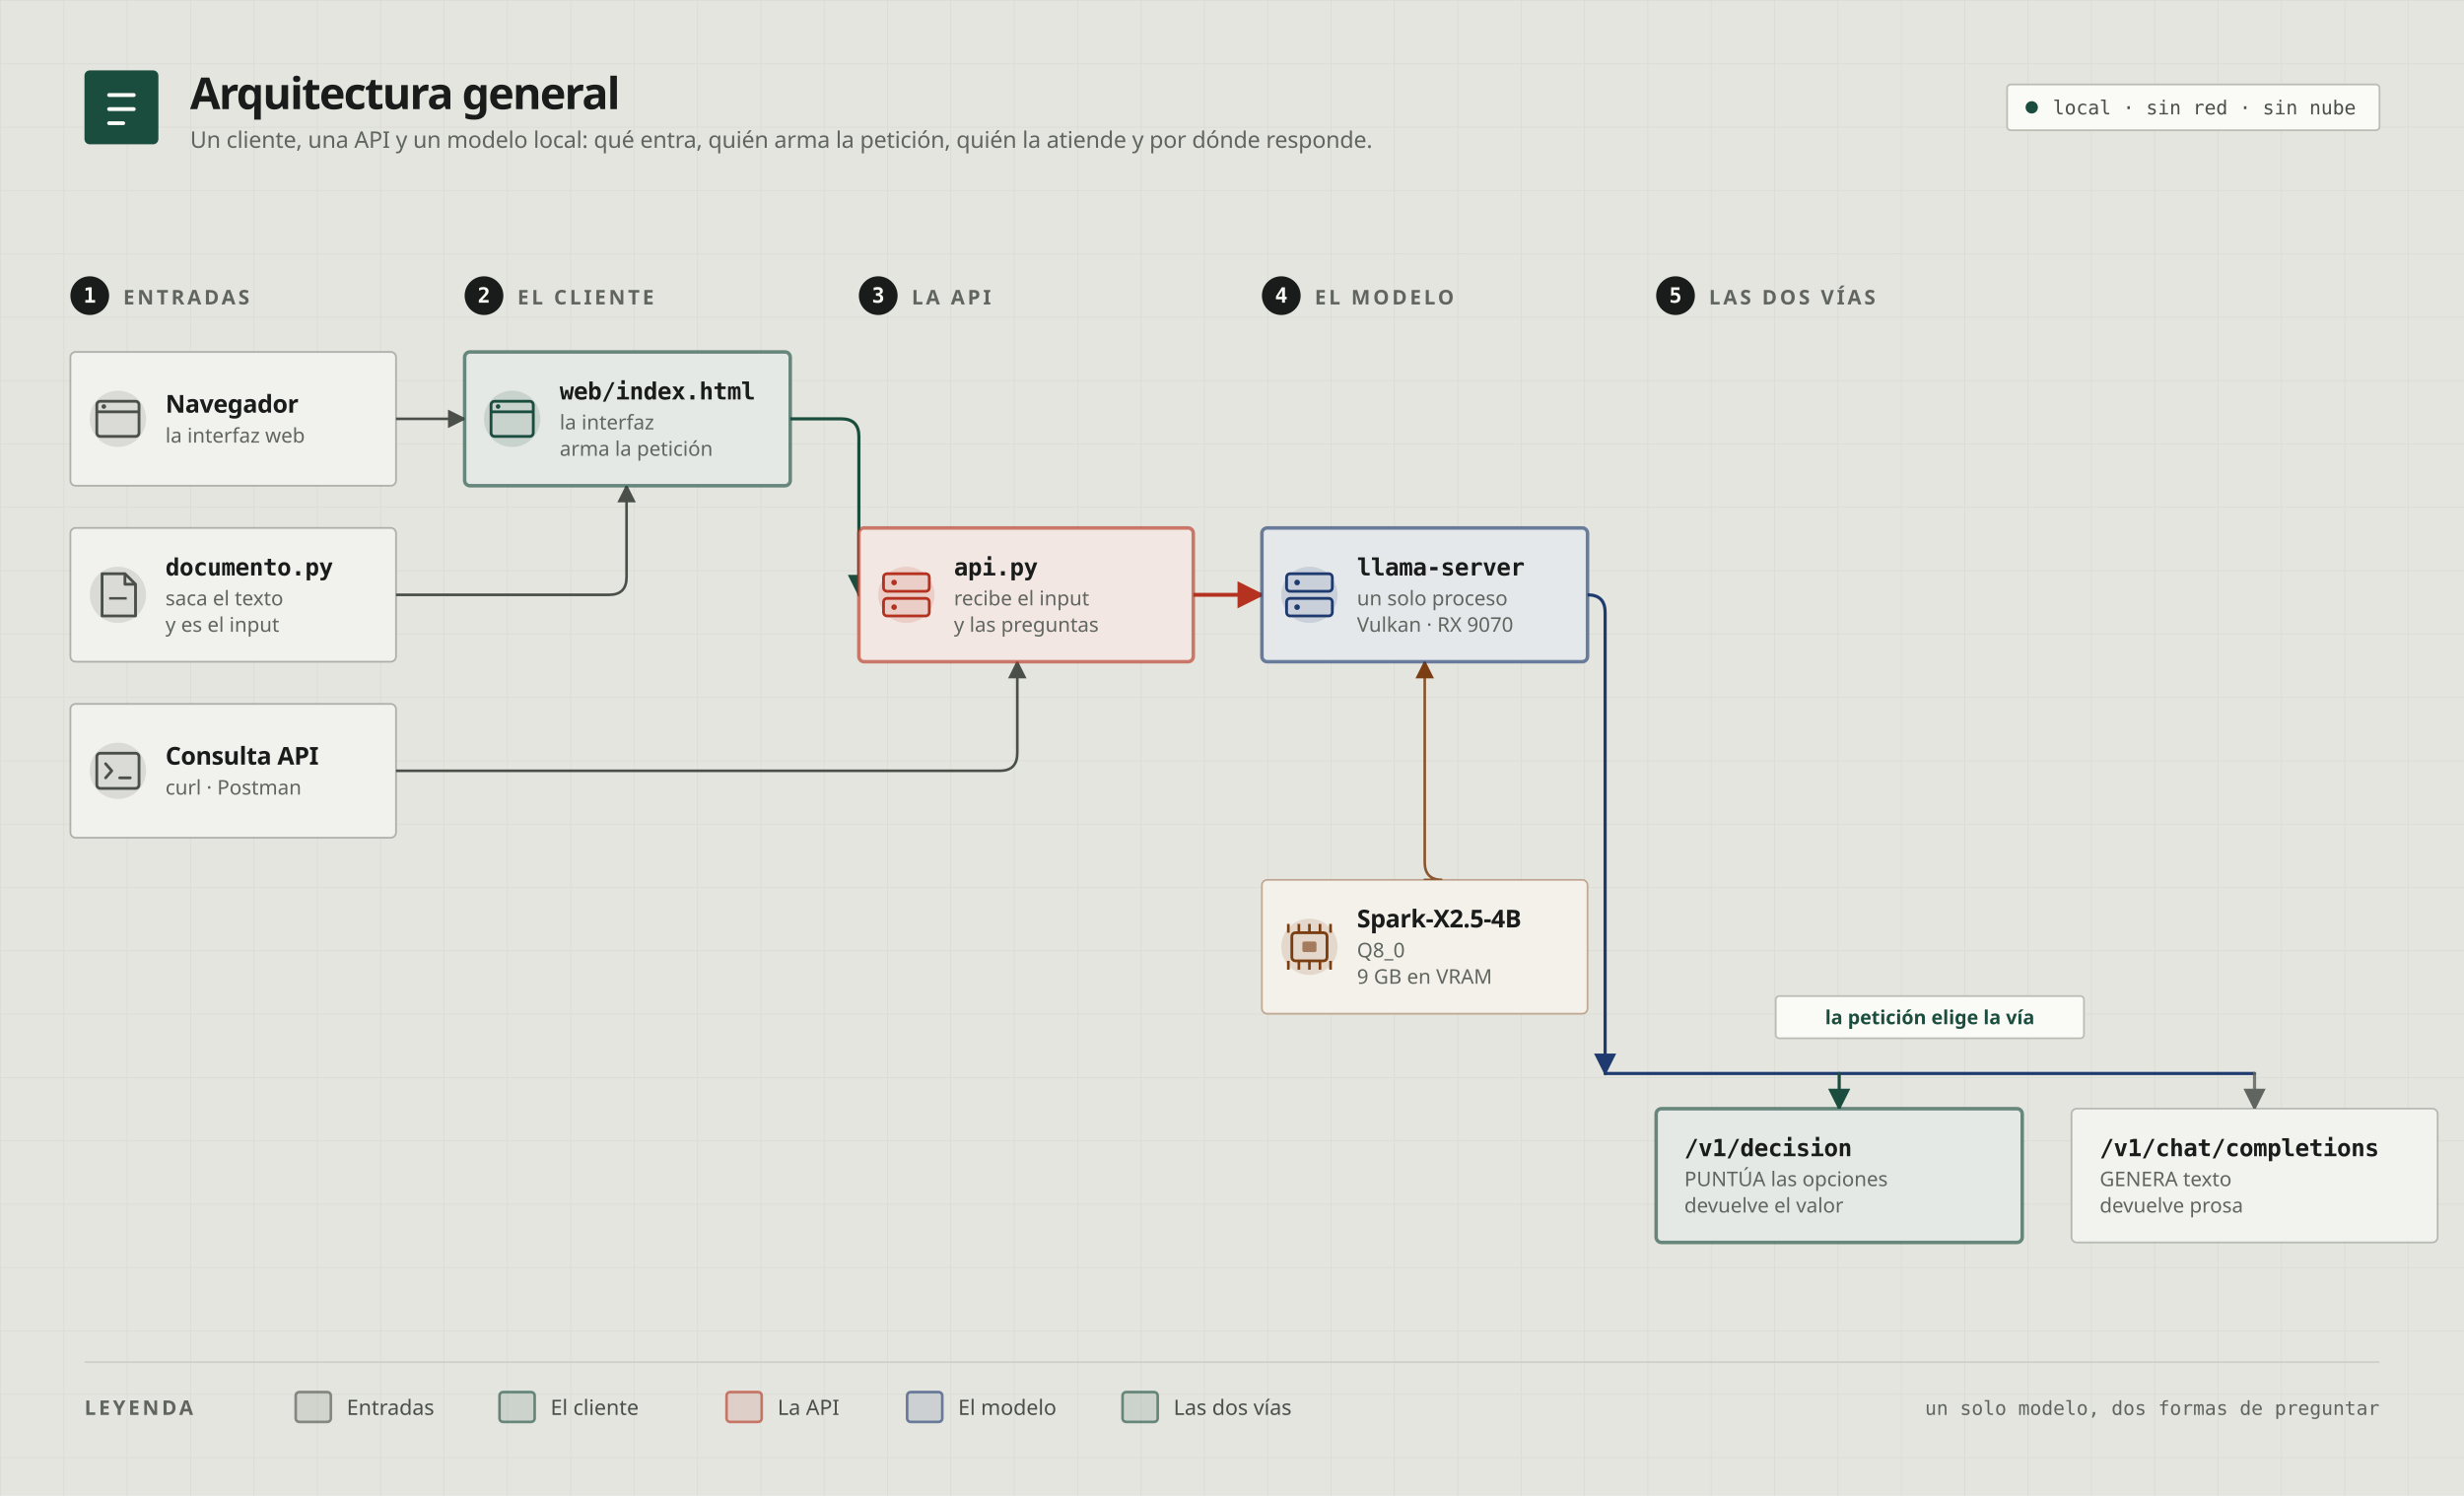
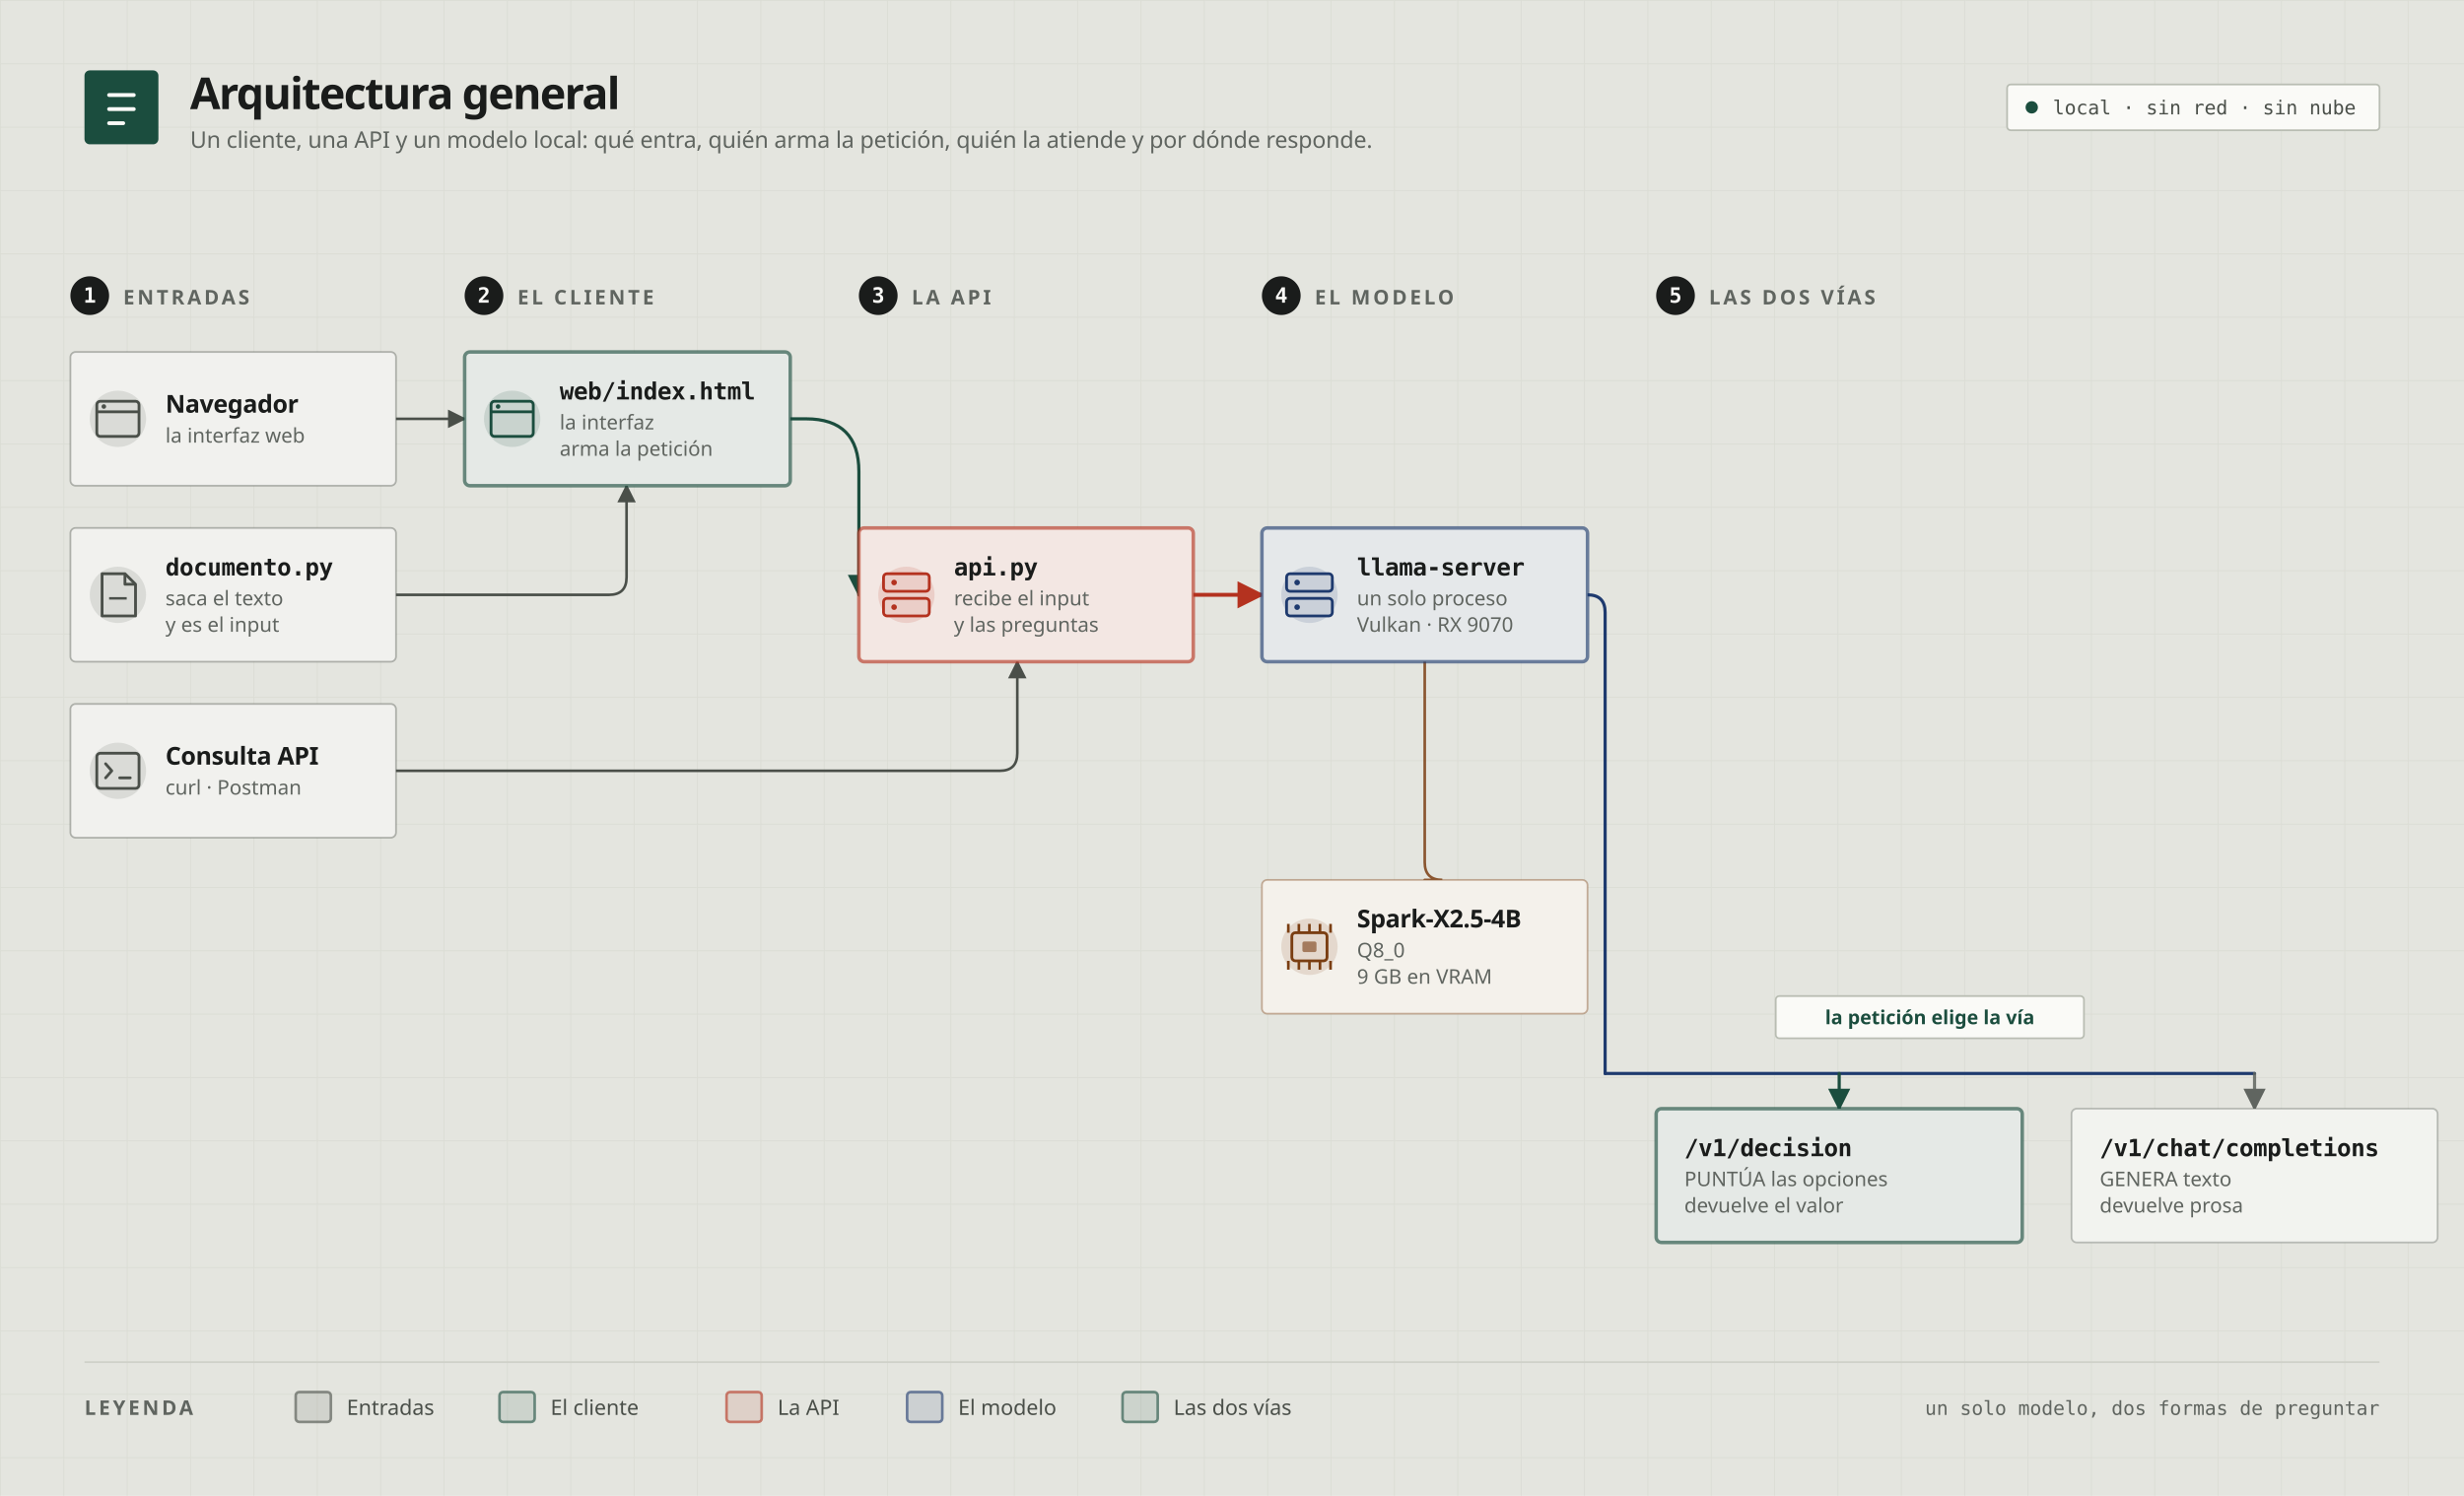
<svg xmlns="http://www.w3.org/2000/svg" viewBox="0 0 1400 850" width="1400" height="850">
  <rect x="0" y="0" width="1400" height="850" fill="#FAFAF7" />
  <defs>
    <pattern id="reticula" width="36" height="36" patternUnits="userSpaceOnUse">
      <path d="M0 0v36M0 0h36" stroke="#CFD1C9" stroke-opacity="0.42" stroke-width="1" />
    </pattern>
    <marker id="punta-1B4D3E" viewBox="0 0 10 10" refX="9" refY="5" markerWidth="7" markerHeight="7" orient="auto-start-reverse">
      <path d="M 0 0 L 10 5 L 0 10 z" fill="#1B4D3E" />
    </marker>
    <marker id="punta-606560" viewBox="0 0 10 10" refX="9" refY="5" markerWidth="7" markerHeight="7" orient="auto-start-reverse">
      <path d="M 0 0 L 10 5 L 0 10 z" fill="#606560" />
    </marker>
    <marker id="punta-4A4F49" viewBox="0 0 10 10" refX="9" refY="5" markerWidth="7" markerHeight="7" orient="auto-start-reverse">
      <path d="M 0 0 L 10 5 L 0 10 z" fill="#4A4F49" />
    </marker>
    <marker id="punta-B4321F" viewBox="0 0 10 10" refX="9" refY="5" markerWidth="7" markerHeight="7" orient="auto-start-reverse">
      <path d="M 0 0 L 10 5 L 0 10 z" fill="#B4321F" />
    </marker>
    <marker id="punta-1E3A6E" viewBox="0 0 10 10" refX="9" refY="5" markerWidth="7" markerHeight="7" orient="auto-start-reverse">
      <path d="M 0 0 L 10 5 L 0 10 z" fill="#1E3A6E" />
    </marker>
    <marker id="punta-7A3E12" viewBox="0 0 10 10" refX="9" refY="5" markerWidth="7" markerHeight="7" orient="auto-start-reverse">
      <path d="M 0 0 L 10 5 L 0 10 z" fill="#7A3E12" />
    </marker>
    <marker id="punta-1A1C1B" viewBox="0 0 10 10" refX="9" refY="5" markerWidth="7" markerHeight="7" orient="auto-start-reverse">
      <path d="M 0 0 L 10 5 L 0 10 z" fill="#1A1C1B" />
    </marker>
  </defs>
  <rect width="1400" height="850" fill="#E4E5DF" />
  <rect width="1400" height="850" fill="url(#reticula)" />
  <rect x="48" y="40" width="42" height="42" rx="3" fill="#1B4D3E" />
  <path d="M 62 54 h 14 M 62 62 h 14 M 62 70 h 8" stroke="#FAFAF7" stroke-width="2.2" stroke-linecap="round" />
  <text x="108" y="62" font-family="Bahnschrift, Segoe UI Variable, Segoe UI, system-ui, sans-serif" font-size="25" font-weight="600" letter-spacing="-0.9" fill="#1A1C1B">Arquitectura general</text>
  <text x="108" y="84" font-family="Bahnschrift, Segoe UI Variable, Segoe UI, system-ui, sans-serif" font-size="13" letter-spacing="-0.1" fill="#606560">Un cliente, una API y un modelo local: qué entra, quién arma la petición, quién la atiende y por dónde responde.</text>
  <rect x="1140.4" y="48" width="211.6" height="26" rx="2" fill="#FAFAF7" stroke="#B9BDB3" stroke-width="1" />
  <circle cx="1154.4" cy="61" r="3.5" fill="#1B4D3E" />
  <text x="1166.4" y="65" font-family="Consolas, ui-monospace, SFMono-Regular, Menlo, monospace" font-size="11" fill="#4A4F49">local · sin red · sin nube</text>
  <circle cx="51" cy="168" r="11" fill="#1A1C1B" />
  <text x="51" y="172" text-anchor="middle" font-family="Consolas, ui-monospace, SFMono-Regular, Menlo, monospace" font-size="12" font-weight="600" fill="#FAFAF7">1</text>
  <text x="70" y="173" font-family="Bahnschrift, Segoe UI Variable, Segoe UI, system-ui, sans-serif" font-size="11.5" font-weight="600" letter-spacing="1.6" fill="#606560">ENTRADAS</text>
  <circle cx="275" cy="168" r="11" fill="#1A1C1B" />
  <text x="275" y="172" text-anchor="middle" font-family="Consolas, ui-monospace, SFMono-Regular, Menlo, monospace" font-size="12" font-weight="600" fill="#FAFAF7">2</text>
  <text x="294" y="173" font-family="Bahnschrift, Segoe UI Variable, Segoe UI, system-ui, sans-serif" font-size="11.5" font-weight="600" letter-spacing="1.6" fill="#606560">EL CLIENTE</text>
  <circle cx="499" cy="168" r="11" fill="#1A1C1B" />
  <text x="499" y="172" text-anchor="middle" font-family="Consolas, ui-monospace, SFMono-Regular, Menlo, monospace" font-size="12" font-weight="600" fill="#FAFAF7">3</text>
  <text x="518" y="173" font-family="Bahnschrift, Segoe UI Variable, Segoe UI, system-ui, sans-serif" font-size="11.5" font-weight="600" letter-spacing="1.6" fill="#606560">LA API</text>
  <circle cx="728" cy="168" r="11" fill="#1A1C1B" />
  <text x="728" y="172" text-anchor="middle" font-family="Consolas, ui-monospace, SFMono-Regular, Menlo, monospace" font-size="12" font-weight="600" fill="#FAFAF7">4</text>
  <text x="747" y="173" font-family="Bahnschrift, Segoe UI Variable, Segoe UI, system-ui, sans-serif" font-size="11.5" font-weight="600" letter-spacing="1.6" fill="#606560">EL MODELO</text>
  <circle cx="952" cy="168" r="11" fill="#1A1C1B" />
  <text x="952" y="172" text-anchor="middle" font-family="Consolas, ui-monospace, SFMono-Regular, Menlo, monospace" font-size="12" font-weight="600" fill="#FAFAF7">5</text>
  <text x="971" y="173" font-family="Bahnschrift, Segoe UI Variable, Segoe UI, system-ui, sans-serif" font-size="11.5" font-weight="600" letter-spacing="1.6" fill="#606560">LAS DOS VÍAS</text>
  <line x1="225" y1="238.0" x2="264" y2="238.0" stroke="#4A4F49" stroke-opacity="1.0" stroke-width="1.5" stroke-linecap="round" marker-end="url(#punta-4A4F49)" />
  <path d="M 225 338.0 L 346 338.0 Q 356 338.0 356 328.0 L 356 276" fill="none" stroke="#4A4F49" stroke-opacity="1.0" stroke-width="1.5" stroke-linecap="round" marker-end="url(#punta-4A4F49)" />
  <path d="M 225 438.0 L 568 438.0 Q 578 438.0 578 428.0 L 578 376" fill="none" stroke="#4A4F49" stroke-opacity="1.0" stroke-width="1.5" stroke-linecap="round" marker-end="url(#punta-4A4F49)" />
-   <path d="M 449 238.0 L 478 238.0 Q 488 238.0 488 248.0 L 488 338.0" fill="none" stroke="#1B4D3E" stroke-opacity="1.0" stroke-width="1.8" stroke-linecap="round" marker-end="url(#punta-1B4D3E)" />
+   <path d="M 449 238.0 L 458 238.0 Q 488 238.0 488 268.0 L 488 338.0" fill="none" stroke="#1B4D3E" stroke-opacity="1.0" stroke-width="1.8" stroke-linecap="round" marker-end="url(#punta-1B4D3E)" />
  <line x1="678" y1="338.0" x2="717" y2="338.0" stroke="#B4321F" stroke-opacity="1.0" stroke-width="2.2" stroke-linecap="round" marker-end="url(#punta-B4321F)" />
-   <path d="M 809.5 500 L 819.5 500 Q 809.5 500 809.5 490 L 809.5 376" fill="none" stroke="#7A3E12" stroke-opacity="0.85" stroke-width="1.5" stroke-linecap="round" marker-end="url(#punta-7A3E12)" />
-   <path d="M 902 338.0 L 902 338.0 Q 912 338.0 912 348.0 L 912 610" fill="none" stroke="#1E3A6E" stroke-opacity="1.0" stroke-width="1.8" stroke-linecap="round" marker-end="url(#punta-1E3A6E)" />
+   <path d="M 809.5 500 L 819.5 500 Q 809.5 500 809.5 490 L 809.5 376" fill="none" stroke="#7A3E12" stroke-opacity="0.85" stroke-width="1.5" stroke-linecap="round" />
+   <path d="M 902 338.0 L 902 338.0 Q 912 338.0 912 348.0 L 912 610" fill="none" stroke="#1E3A6E" stroke-opacity="1.0" stroke-width="1.8" stroke-linecap="round" />
  <line x1="912" y1="610" x2="1281.0" y2="610" stroke="#1E3A6E" stroke-width="1.8" stroke-linecap="round" />
  <line x1="1045.0" y1="610" x2="1045.0" y2="630" stroke="#1B4D3E" stroke-opacity="1.0" stroke-width="1.8" stroke-linecap="round" marker-end="url(#punta-1B4D3E)" />
  <line x1="1281.0" y1="610" x2="1281.0" y2="630" stroke="#606560" stroke-opacity="0.85" stroke-width="1.8" stroke-linecap="round" marker-end="url(#punta-606560)" />
  <rect x="40" y="200" width="185" height="76" rx="3" fill="#FAFAF7" stroke="#4A4F49" stroke-opacity="0.38" stroke-width="1" />
  <rect x="40" y="200" width="185" height="76" rx="3" fill="#4A4F49" fill-opacity="0.05" />
  <circle cx="67" cy="238.0" r="16" fill="#4A4F49" fill-opacity="0.14" />
  <rect x="55" y="228.0" width="24" height="20" rx="2" fill="none" stroke="#4A4F49" stroke-width="1.6" />
  <line x1="55" y1="234.0" x2="79" y2="234.0" stroke="#4A4F49" stroke-width="1.6" />
  <circle cx="59" cy="231.0" r="1.3" fill="#4A4F49" />
  <text x="94" y="234.5" font-family="Bahnschrift, Segoe UI Variable, Segoe UI, system-ui, sans-serif" font-size="14" font-weight="600" letter-spacing="-0.2" fill="#1A1C1B">Navegador</text>
  <text x="94" y="251.5" font-family="Bahnschrift, Segoe UI Variable, Segoe UI, system-ui, sans-serif" font-size="11.5" fill="#606560">la interfaz web</text>
  <rect x="40" y="300" width="185" height="76" rx="3" fill="#FAFAF7" stroke="#4A4F49" stroke-opacity="0.38" stroke-width="1" />
  <rect x="40" y="300" width="185" height="76" rx="3" fill="#4A4F49" fill-opacity="0.05" />
  <circle cx="67" cy="338.0" r="16" fill="#4A4F49" fill-opacity="0.14" />
  <path d="M 58 326.0 h 13 l 6 6 v 18 h -19 z" fill="none" stroke="#4A4F49" stroke-width="1.6" stroke-linejoin="round" />
  <path d="M 71 326.0 v 6 h 6" fill="none" stroke="#4A4F49" stroke-width="1.6" stroke-linejoin="round" />
  <line x1="62" y1="340.0" x2="72" y2="340.0" stroke="#4A4F49" stroke-width="1.4" />
  <text x="94" y="327.0" font-family="Consolas, ui-monospace, SFMono-Regular, Menlo, monospace" font-size="13.5" font-weight="600" letter-spacing="-0.2" fill="#1A1C1B">documento.py</text>
  <text x="94" y="344.0" font-family="Bahnschrift, Segoe UI Variable, Segoe UI, system-ui, sans-serif" font-size="11.5" fill="#606560">saca el texto</text>
  <text x="94" y="359.0" font-family="Bahnschrift, Segoe UI Variable, Segoe UI, system-ui, sans-serif" font-size="11.5" fill="#606560">y es el input</text>
  <rect x="40" y="400" width="185" height="76" rx="3" fill="#FAFAF7" stroke="#4A4F49" stroke-opacity="0.38" stroke-width="1" />
  <rect x="40" y="400" width="185" height="76" rx="3" fill="#4A4F49" fill-opacity="0.05" />
  <circle cx="67" cy="438.0" r="16" fill="#4A4F49" fill-opacity="0.14" />
  <rect x="55" y="428.0" width="24" height="20" rx="2" fill="none" stroke="#4A4F49" stroke-width="1.6" />
  <path d="M 60 434.0 l 3.5 4 l -3.5 4" fill="none" stroke="#4A4F49" stroke-width="1.6" stroke-linecap="round" stroke-linejoin="round" />
  <line x1="68" y1="442.0" x2="74" y2="442.0" stroke="#4A4F49" stroke-width="1.6" stroke-linecap="round" />
  <text x="94" y="434.5" font-family="Bahnschrift, Segoe UI Variable, Segoe UI, system-ui, sans-serif" font-size="14" font-weight="600" letter-spacing="-0.2" fill="#1A1C1B">Consulta API</text>
  <text x="94" y="451.5" font-family="Bahnschrift, Segoe UI Variable, Segoe UI, system-ui, sans-serif" font-size="11.5" fill="#606560">curl · Postman</text>
  <rect x="264" y="200" width="185" height="76" rx="3" fill="#FAFAF7" stroke="#1B4D3E" stroke-opacity="0.62" stroke-width="2" />
  <rect x="264" y="200" width="185" height="76" rx="3" fill="#1B4D3E" fill-opacity="0.09" />
  <circle cx="291" cy="238.0" r="16" fill="#1B4D3E" fill-opacity="0.14" />
  <rect x="279" y="228.0" width="24" height="20" rx="2" fill="none" stroke="#1B4D3E" stroke-width="1.6" />
  <line x1="279" y1="234.0" x2="303" y2="234.0" stroke="#1B4D3E" stroke-width="1.6" />
  <circle cx="283" cy="231.0" r="1.3" fill="#1B4D3E" />
  <text x="318" y="227.0" font-family="Consolas, ui-monospace, SFMono-Regular, Menlo, monospace" font-size="13.5" font-weight="600" letter-spacing="-0.2" fill="#1A1C1B">web/index.html</text>
  <text x="318" y="244.0" font-family="Bahnschrift, Segoe UI Variable, Segoe UI, system-ui, sans-serif" font-size="11.5" fill="#606560">la interfaz</text>
  <text x="318" y="259.0" font-family="Bahnschrift, Segoe UI Variable, Segoe UI, system-ui, sans-serif" font-size="11.5" fill="#606560">arma la petición</text>
  <rect x="488" y="300" width="190" height="76" rx="3" fill="#FAFAF7" stroke="#B4321F" stroke-opacity="0.62" stroke-width="2" />
  <rect x="488" y="300" width="190" height="76" rx="3" fill="#B4321F" fill-opacity="0.09" />
  <circle cx="515" cy="338.0" r="16" fill="#B4321F" fill-opacity="0.14" />
  <rect x="502" y="326.0" width="26" height="10" rx="2" fill="none" stroke="#B4321F" stroke-width="1.6" />
  <rect x="502" y="340.0" width="26" height="10" rx="2" fill="none" stroke="#B4321F" stroke-width="1.6" />
  <circle cx="508" cy="331.0" r="1.6" fill="#B4321F" />
  <circle cx="508" cy="345.0" r="1.6" fill="#B4321F" />
  <text x="542" y="327.0" font-family="Consolas, ui-monospace, SFMono-Regular, Menlo, monospace" font-size="13.5" font-weight="600" letter-spacing="-0.2" fill="#1A1C1B">api.py</text>
  <text x="542" y="344.0" font-family="Bahnschrift, Segoe UI Variable, Segoe UI, system-ui, sans-serif" font-size="11.5" fill="#606560">recibe el input</text>
  <text x="542" y="359.0" font-family="Bahnschrift, Segoe UI Variable, Segoe UI, system-ui, sans-serif" font-size="11.5" fill="#606560">y las preguntas</text>
  <rect x="717" y="300" width="185" height="76" rx="3" fill="#FAFAF7" stroke="#1E3A6E" stroke-opacity="0.62" stroke-width="2" />
  <rect x="717" y="300" width="185" height="76" rx="3" fill="#1E3A6E" fill-opacity="0.09" />
  <circle cx="744" cy="338.0" r="16" fill="#1E3A6E" fill-opacity="0.14" />
  <rect x="731" y="326.0" width="26" height="10" rx="2" fill="none" stroke="#1E3A6E" stroke-width="1.6" />
  <rect x="731" y="340.0" width="26" height="10" rx="2" fill="none" stroke="#1E3A6E" stroke-width="1.6" />
  <circle cx="737" cy="331.0" r="1.6" fill="#1E3A6E" />
  <circle cx="737" cy="345.0" r="1.6" fill="#1E3A6E" />
  <text x="771" y="327.0" font-family="Consolas, ui-monospace, SFMono-Regular, Menlo, monospace" font-size="13.5" font-weight="600" letter-spacing="-0.2" fill="#1A1C1B">llama-server</text>
  <text x="771" y="344.0" font-family="Bahnschrift, Segoe UI Variable, Segoe UI, system-ui, sans-serif" font-size="11.5" fill="#606560">un solo proceso</text>
  <text x="771" y="359.0" font-family="Bahnschrift, Segoe UI Variable, Segoe UI, system-ui, sans-serif" font-size="11.5" fill="#606560">Vulkan · RX 9070</text>
  <rect x="717" y="500" width="185" height="76" rx="3" fill="#FAFAF7" stroke="#7A3E12" stroke-opacity="0.38" stroke-width="1" />
  <rect x="717" y="500" width="185" height="76" rx="3" fill="#7A3E12" fill-opacity="0.05" />
  <circle cx="744" cy="538.0" r="16" fill="#7A3E12" fill-opacity="0.14" />
  <line x1="732" y1="525.0" x2="732" y2="530.0" stroke="#7A3E12" stroke-width="1.5" />
  <line x1="732" y1="546.0" x2="732" y2="551.0" stroke="#7A3E12" stroke-width="1.5" />
  <line x1="738" y1="525.0" x2="738" y2="530.0" stroke="#7A3E12" stroke-width="1.5" />
  <line x1="738" y1="546.0" x2="738" y2="551.0" stroke="#7A3E12" stroke-width="1.5" />
  <line x1="744" y1="525.0" x2="744" y2="530.0" stroke="#7A3E12" stroke-width="1.5" />
  <line x1="744" y1="546.0" x2="744" y2="551.0" stroke="#7A3E12" stroke-width="1.5" />
  <line x1="750" y1="525.0" x2="750" y2="530.0" stroke="#7A3E12" stroke-width="1.5" />
  <line x1="750" y1="546.0" x2="750" y2="551.0" stroke="#7A3E12" stroke-width="1.5" />
  <line x1="756" y1="525.0" x2="756" y2="530.0" stroke="#7A3E12" stroke-width="1.5" />
  <line x1="756" y1="546.0" x2="756" y2="551.0" stroke="#7A3E12" stroke-width="1.5" />
  <rect x="734" y="530.0" width="20" height="16" rx="2" fill="none" stroke="#7A3E12" stroke-width="1.6" />
  <rect x="740" y="535.0" width="8" height="6" rx="1" fill="#7A3E12" opacity="0.6" />
  <text x="771" y="527.0" font-family="Bahnschrift, Segoe UI Variable, Segoe UI, system-ui, sans-serif" font-size="14" font-weight="600" letter-spacing="-0.2" fill="#1A1C1B">Spark-X2.5-4B</text>
  <text x="771" y="544.0" font-family="Bahnschrift, Segoe UI Variable, Segoe UI, system-ui, sans-serif" font-size="11.5" fill="#606560">Q8_0</text>
  <text x="771" y="559.0" font-family="Bahnschrift, Segoe UI Variable, Segoe UI, system-ui, sans-serif" font-size="11.5" fill="#606560">9 GB en VRAM</text>
  <rect x="941" y="630" width="208" height="76" rx="3" fill="#FAFAF7" stroke="#1B4D3E" stroke-opacity="0.62" stroke-width="2" />
  <rect x="941" y="630" width="208" height="76" rx="3" fill="#1B4D3E" fill-opacity="0.09" />
  <text x="957" y="657.0" font-family="Consolas, ui-monospace, SFMono-Regular, Menlo, monospace" font-size="13.5" font-weight="600" letter-spacing="-0.2" fill="#1A1C1B">/v1/decision</text>
  <text x="957" y="674.0" font-family="Bahnschrift, Segoe UI Variable, Segoe UI, system-ui, sans-serif" font-size="11.5" fill="#606560">PUNTÚA las opciones</text>
  <text x="957" y="689.0" font-family="Bahnschrift, Segoe UI Variable, Segoe UI, system-ui, sans-serif" font-size="11.5" fill="#606560">devuelve el valor</text>
  <rect x="1177" y="630" width="208" height="76" rx="3" fill="#FAFAF7" stroke="#606560" stroke-opacity="0.38" stroke-width="1" />
  <rect x="1177" y="630" width="208" height="76" rx="3" fill="#606560" fill-opacity="0.05" />
  <text x="1193" y="657.0" font-family="Consolas, ui-monospace, SFMono-Regular, Menlo, monospace" font-size="13.5" font-weight="600" letter-spacing="-0.2" fill="#1A1C1B">/v1/chat/completions</text>
  <text x="1193" y="674.0" font-family="Bahnschrift, Segoe UI Variable, Segoe UI, system-ui, sans-serif" font-size="11.5" fill="#606560">GENERA texto</text>
  <text x="1193" y="689.0" font-family="Bahnschrift, Segoe UI Variable, Segoe UI, system-ui, sans-serif" font-size="11.5" fill="#606560">devuelve prosa</text>
  <rect x="1008.94" y="566" width="175.12" height="24" rx="2" fill="#FAFAF7" stroke="#B9BDB3" stroke-width="1" />
  <text x="1096.5" y="582" text-anchor="middle" font-family="Bahnschrift, Segoe UI Variable, Segoe UI, system-ui, sans-serif" font-size="11" font-weight="600" fill="#1B4D3E">la petición elige la vía</text>
  <line x1="48" y1="774" x2="1352" y2="774" stroke="#CFD1C9" stroke-width="1" />
  <text x="48" y="804" font-family="Bahnschrift, Segoe UI Variable, Segoe UI, system-ui, sans-serif" font-size="11.5" font-weight="600" letter-spacing="1.6" fill="#606560">LEYENDA</text>
  <rect x="168" y="791" width="20" height="17" rx="2" fill="#4A4F49" fill-opacity="0.12" stroke="#4A4F49" stroke-opacity="0.6" stroke-width="1.5" />
  <text x="197" y="804" font-family="Bahnschrift, Segoe UI Variable, Segoe UI, system-ui, sans-serif" font-size="12" fill="#4A4F49">Entradas</text>
  <rect x="283.8" y="791" width="20" height="17" rx="2" fill="#1B4D3E" fill-opacity="0.12" stroke="#1B4D3E" stroke-opacity="0.6" stroke-width="1.5" />
  <text x="312.8" y="804" font-family="Bahnschrift, Segoe UI Variable, Segoe UI, system-ui, sans-serif" font-size="12" fill="#4A4F49">El cliente</text>
  <rect x="412.8" y="791" width="20" height="17" rx="2" fill="#B4321F" fill-opacity="0.12" stroke="#B4321F" stroke-opacity="0.6" stroke-width="1.5" />
  <text x="441.8" y="804" font-family="Bahnschrift, Segoe UI Variable, Segoe UI, system-ui, sans-serif" font-size="12" fill="#4A4F49">La API</text>
  <rect x="515.4" y="791" width="20" height="17" rx="2" fill="#1E3A6E" fill-opacity="0.12" stroke="#1E3A6E" stroke-opacity="0.6" stroke-width="1.5" />
  <text x="544.4" y="804" font-family="Bahnschrift, Segoe UI Variable, Segoe UI, system-ui, sans-serif" font-size="12" fill="#4A4F49">El modelo</text>
  <rect x="637.8" y="791" width="20" height="17" rx="2" fill="#1B4D3E" fill-opacity="0.12" stroke="#1B4D3E" stroke-opacity="0.6" stroke-width="1.5" />
  <text x="666.8" y="804" font-family="Bahnschrift, Segoe UI Variable, Segoe UI, system-ui, sans-serif" font-size="12" fill="#4A4F49">Las dos vías</text>
  <text x="1352" y="804" text-anchor="end" font-family="Consolas, ui-monospace, SFMono-Regular, Menlo, monospace" font-size="11" fill="#606560">un solo modelo, dos formas de preguntar</text>
</svg>
